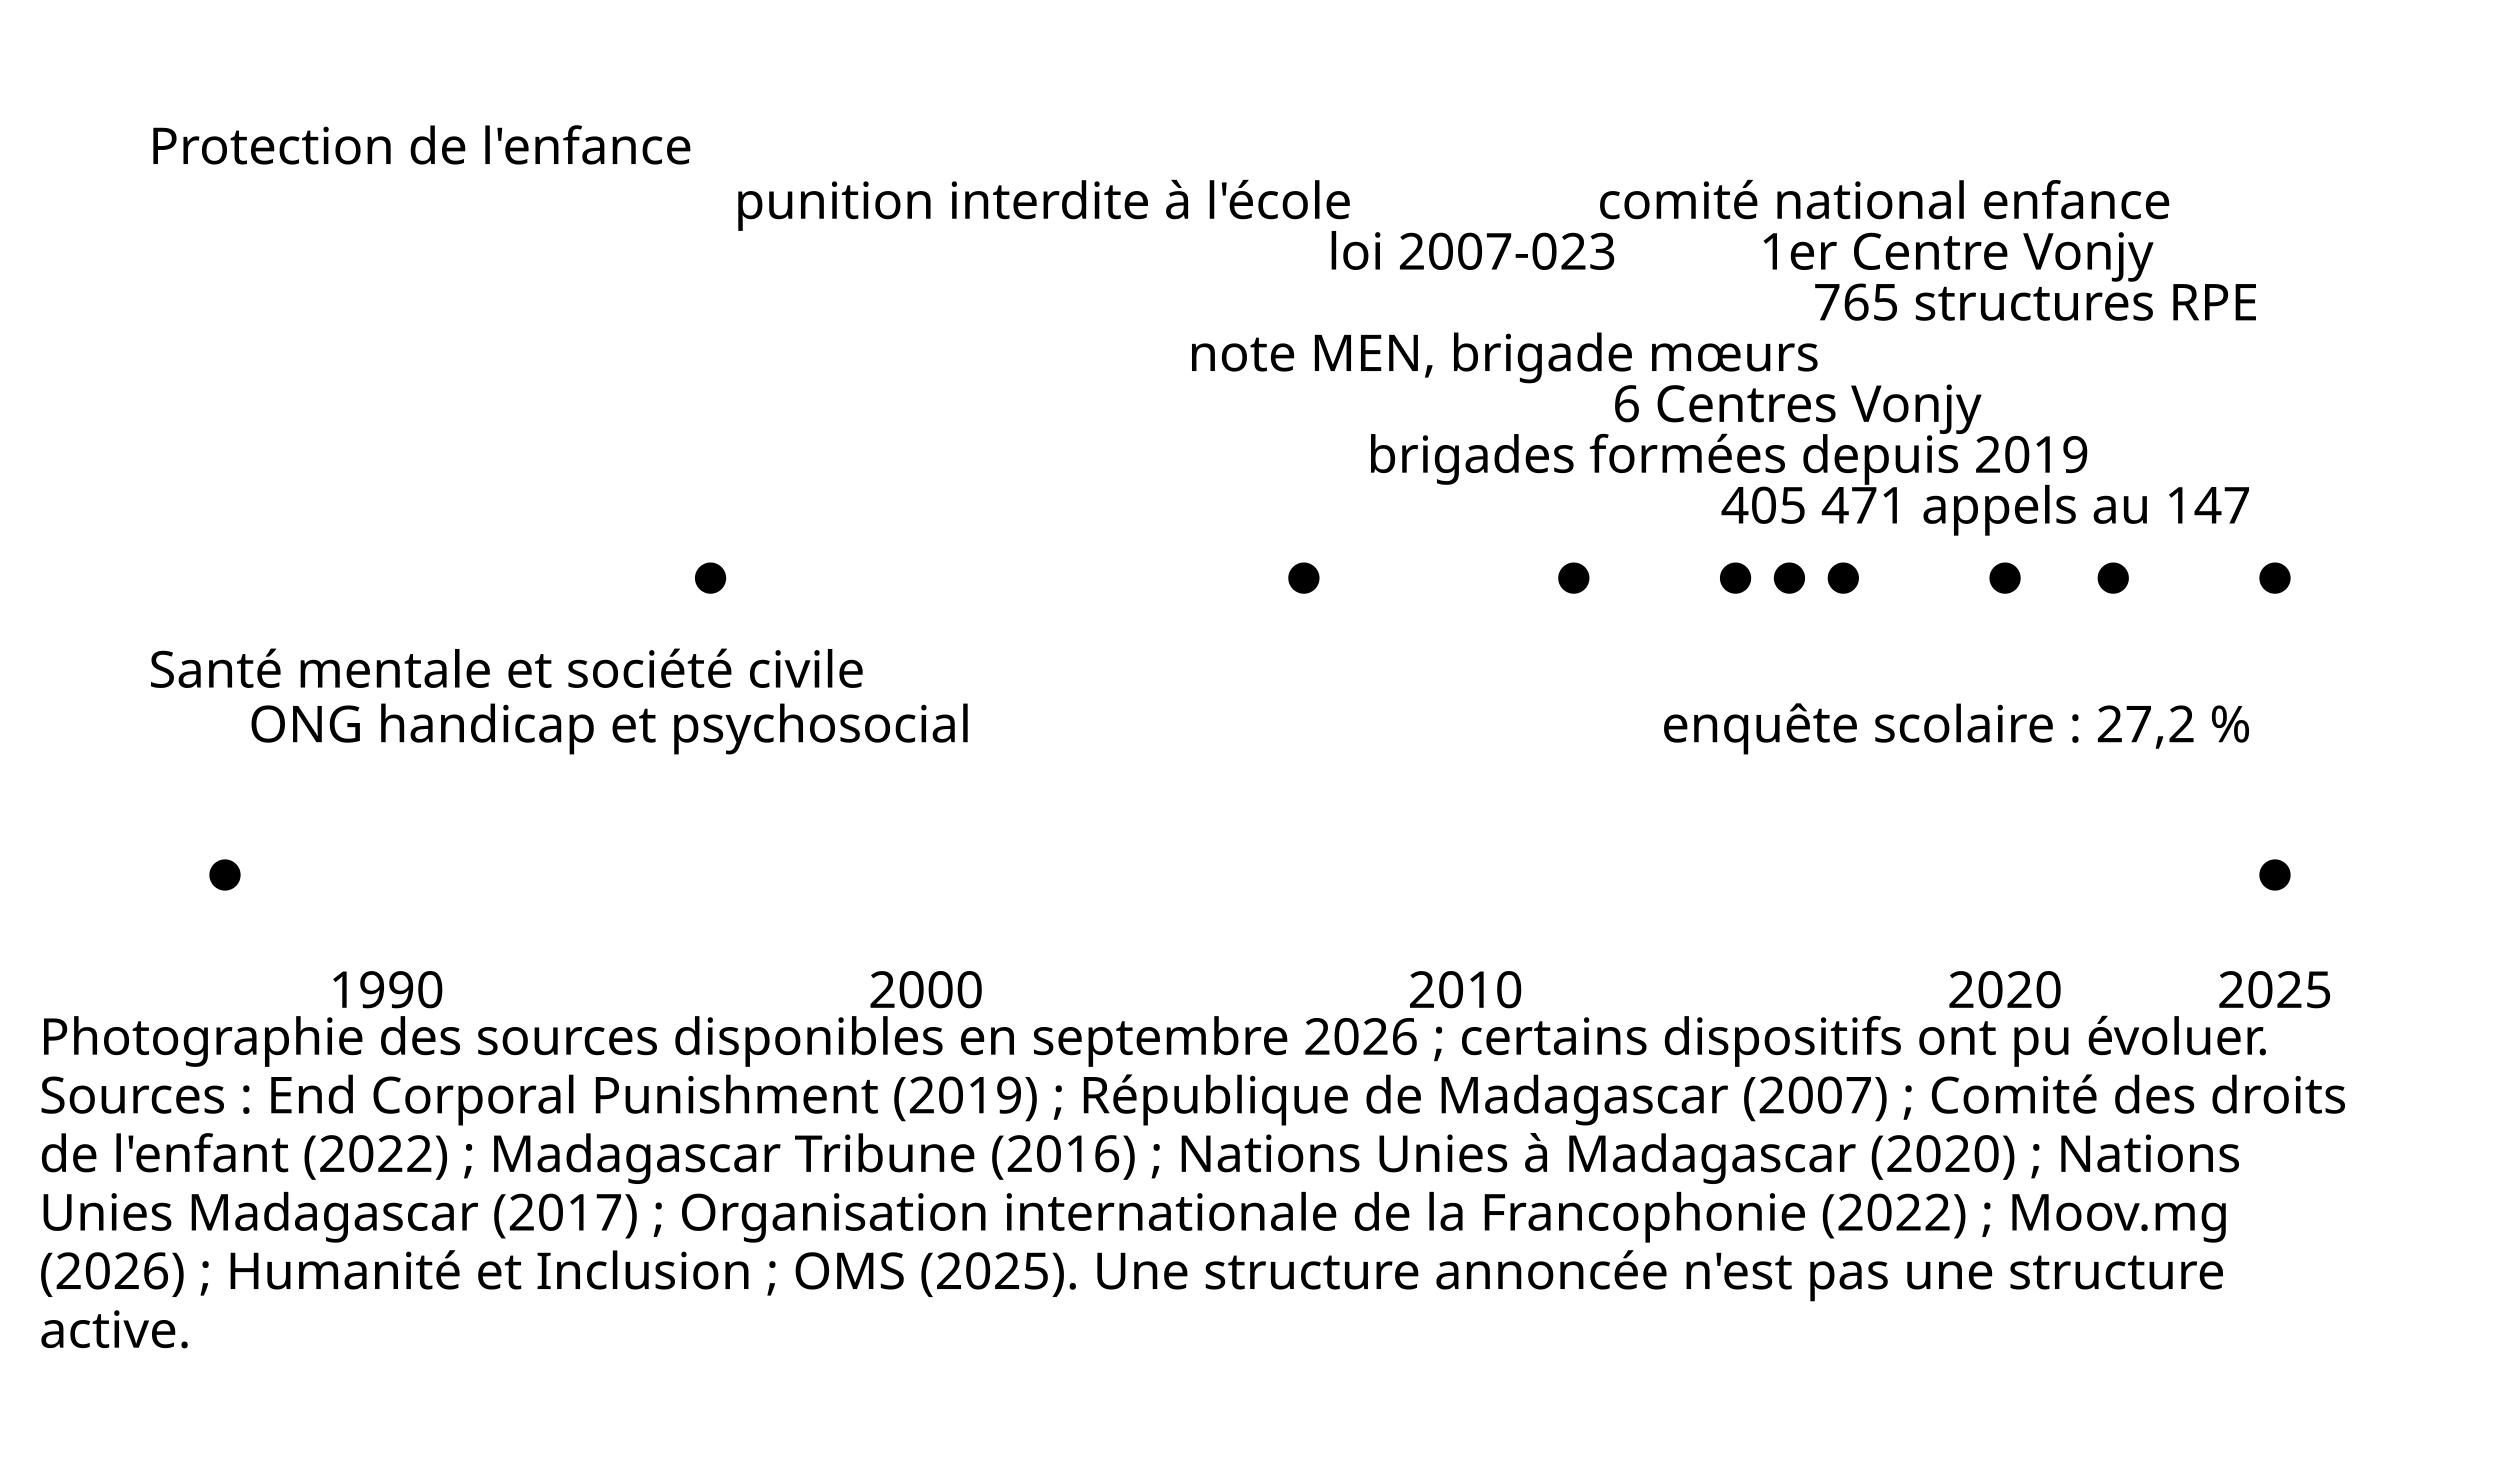
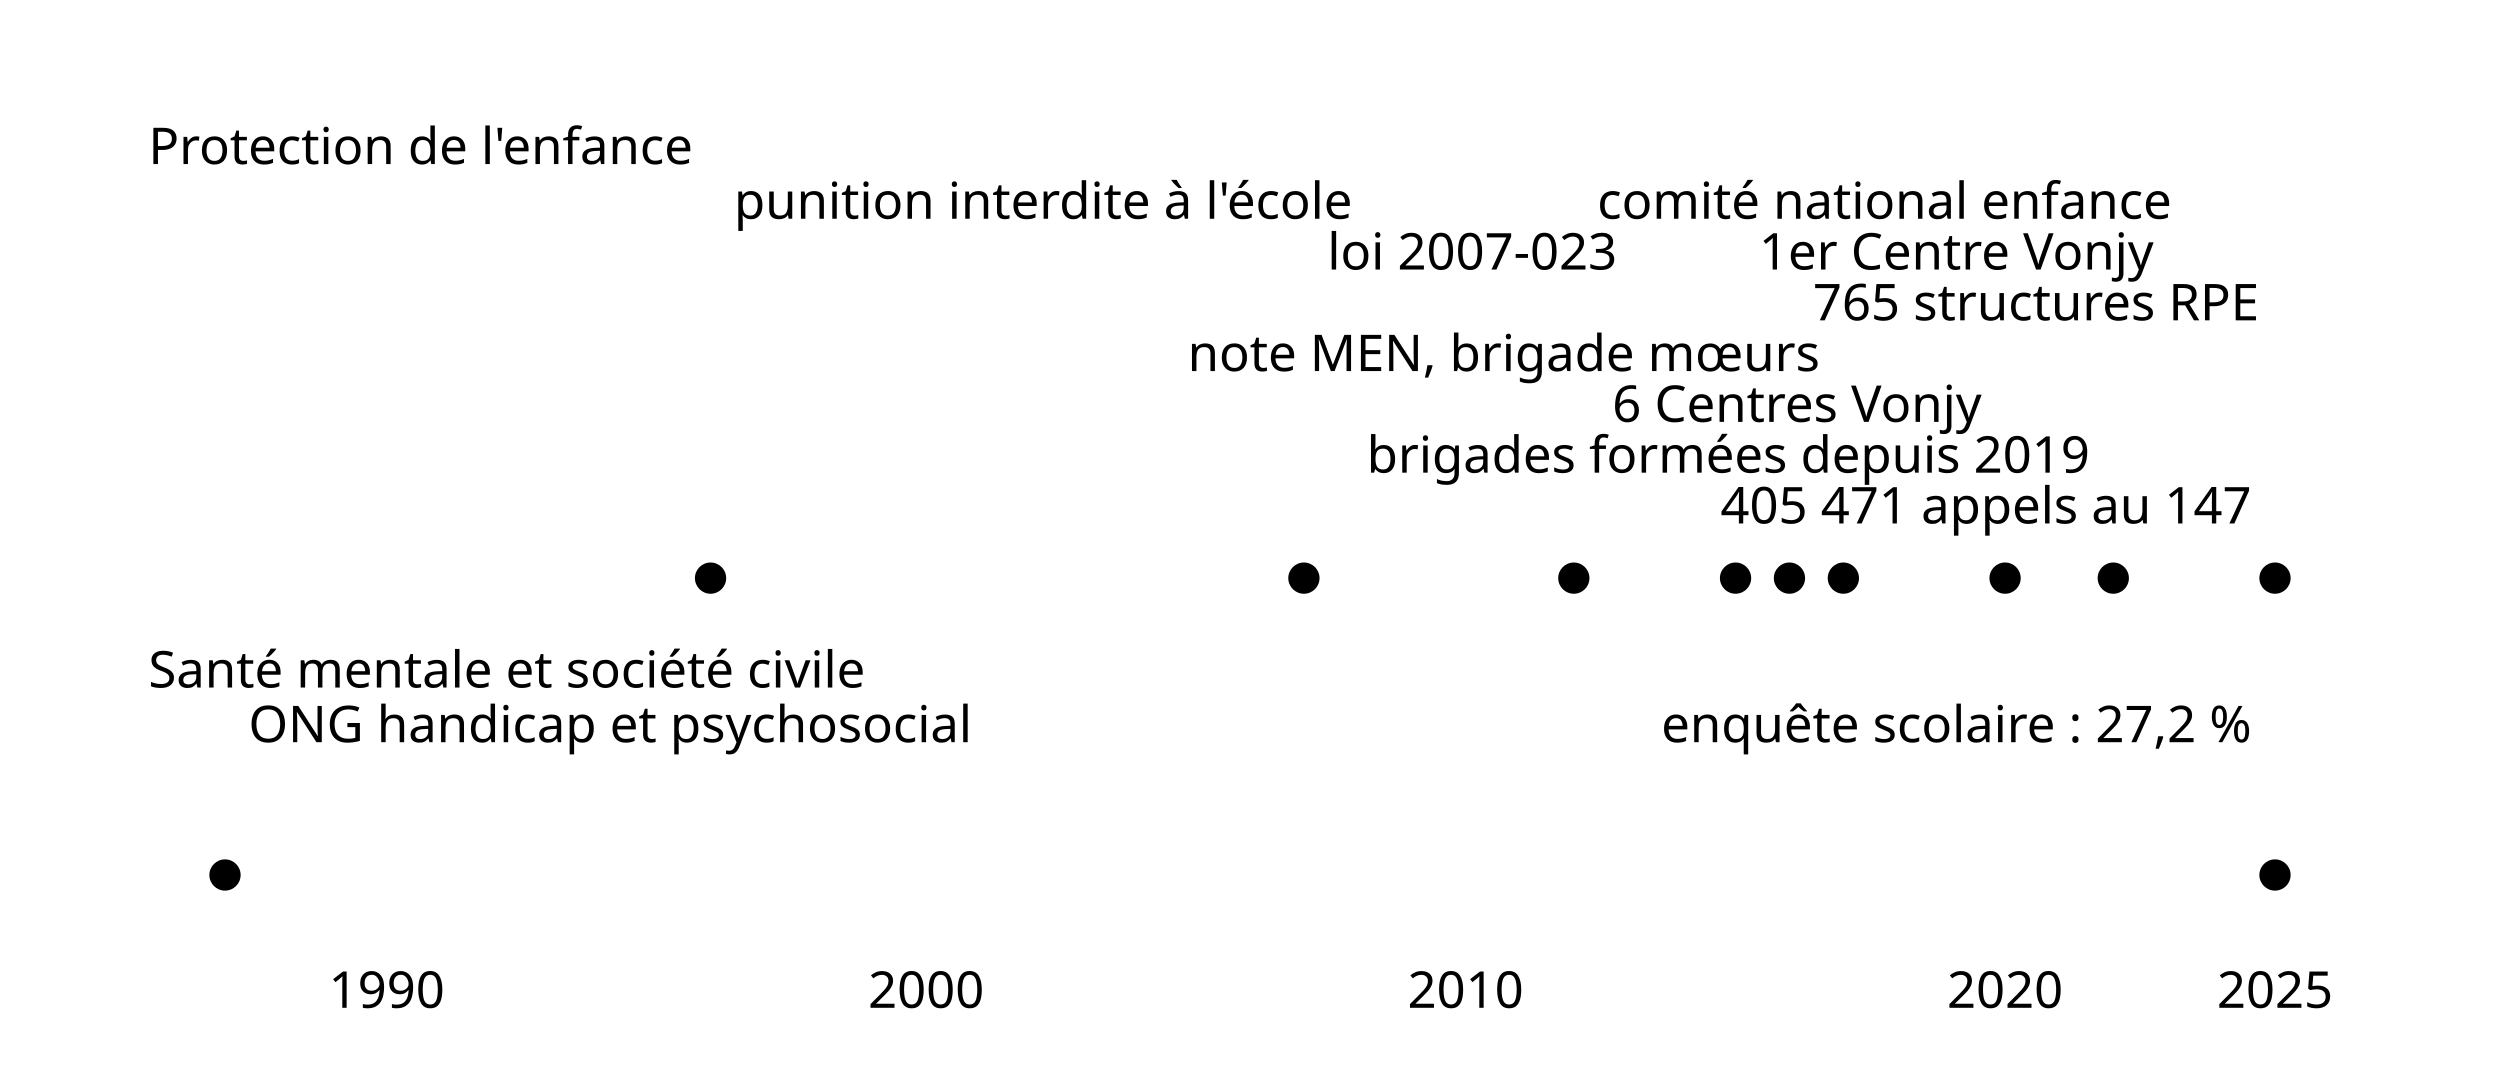
- <svg xmlns="http://www.w3.org/2000/svg" viewBox="0 0 640 376" role="img" aria-labelledby="frise-dispositifs-t frise-dispositifs-d" class="scroll" font-family="Public Sans, Segoe UI, system-ui, sans-serif" font-size="13">
+ <svg xmlns="http://www.w3.org/2000/svg" viewBox="0 0 640 274" role="img" aria-labelledby="frise-dispositifs-t frise-dispositifs-d" class="scroll" font-family="Public Sans, Segoe UI, system-ui, sans-serif" font-size="13">
  <text class="t-b" x="38" y="42">Protection de l'enfance</text>
  <circle class="dot-ink" cx="181.9" cy="148" r="4" />
  <line class="line-soft" x1="181.9" y1="59" x2="181.9" y2="144" />
  <text class="t-sm" x="187.9" y="56.0" text-anchor="start">punition interdite à l'école</text>
  <circle class="dot-ink" cx="333.8" cy="148" r="4" />
  <line class="line-soft" x1="333.8" y1="72" x2="333.8" y2="144" />
  <text class="t-sm" x="339.8" y="69.0" text-anchor="start">loi 2007-023</text>
  <circle class="dot-ink" cx="402.9" cy="148" r="4" />
  <line class="line-soft" x1="402.9" y1="59" x2="402.9" y2="144" />
  <text class="t-sm" x="408.9" y="56.0" text-anchor="start">comité national enfance</text>
  <circle class="dot-ink" cx="444.3" cy="148" r="4" />
  <line class="line-soft" x1="444.3" y1="72" x2="444.3" y2="144" />
  <text class="t-sm" x="450.3" y="69.0" text-anchor="start">1er Centre Vonjy</text>
  <circle class="dot-ink" cx="458.1" cy="148" r="4" />
  <line class="line-soft" x1="458.1" y1="85" x2="458.1" y2="144" />
  <text class="t-sm" x="464.1" y="82.0" text-anchor="start">765 structures RPE</text>
  <circle class="dot-ink" cx="471.9" cy="148" r="4" />
  <line class="line-soft" x1="471.9" y1="98" x2="471.9" y2="144" />
  <text class="t-sm" x="465.9" y="95.0" text-anchor="end">note MEN, brigade mœurs</text>
  <circle class="dot-ink" cx="513.3" cy="148" r="4" />
  <line class="line-soft" x1="513.3" y1="111" x2="513.3" y2="144" />
  <text class="t-sm" x="507.3" y="108.0" text-anchor="end">6 Centres Vonjy</text>
  <circle class="dot-ink" cx="541.0" cy="148" r="4" />
  <line class="line-soft" x1="541.0" y1="124" x2="541.0" y2="144" />
  <text class="t-sm" x="535.0" y="121.0" text-anchor="end">brigades formées depuis 2019</text>
  <circle class="dot-ink" cx="582.4" cy="148" r="4" />
  <line class="line-soft" x1="582.4" y1="137" x2="582.4" y2="144" />
  <text class="t-sm" x="576.4" y="134.0" text-anchor="end">405 471 appels au 147</text>
  <line class="line-soft" x1="30" y1="157" x2="610" y2="157" />
  <text class="t-b" x="38" y="176">Santé mentale et société civile</text>
  <circle class="dot-ink" cx="57.6" cy="224" r="4" />
  <line class="line-soft" x1="57.6" y1="193" x2="57.6" y2="220" />
  <text class="t-sm" x="63.6" y="190.0" text-anchor="start">ONG handicap et psychosocial</text>
  <circle class="dot-ink" cx="582.4" cy="224" r="4" />
  <line class="line-soft" x1="582.4" y1="193" x2="582.4" y2="220" />
  <text class="t-sm" x="576.4" y="190.0" text-anchor="end">enquête scolaire : 27,2 %</text>
  <line class="line" x1="30" y1="240" x2="610" y2="240" />
  <line class="line" x1="99.0" y1="236" x2="99.0" y2="244" />
  <text class="t-sm" x="99.0" y="258" text-anchor="middle">1990</text>
  <line class="line" x1="237.1" y1="236" x2="237.1" y2="244" />
  <text class="t-sm" x="237.1" y="258" text-anchor="middle">2000</text>
  <line class="line" x1="375.2" y1="236" x2="375.2" y2="244" />
  <text class="t-sm" x="375.2" y="258" text-anchor="middle">2010</text>
  <line class="line" x1="513.3" y1="236" x2="513.3" y2="244" />
  <text class="t-sm" x="513.3" y="258" text-anchor="middle">2020</text>
  <line class="line" x1="582.4" y1="236" x2="582.4" y2="244" />
  <text class="t-sm" x="582.4" y="258" text-anchor="middle">2025</text>
-   <text class="t-sm" x="10.0" y="270.0" text-anchor="start">Photographie des sources disponibles en septembre 2026 ; certains dispositifs ont pu évoluer.</text>
-   <text class="t-sm" x="10.0" y="285.0" text-anchor="start">Sources : End Corporal Punishment (2019) ; République de Madagascar (2007) ; Comité des droits</text>
-   <text class="t-sm" x="10.0" y="300.0" text-anchor="start">de l'enfant (2022) ; Madagascar Tribune (2016) ; Nations Unies à Madagascar (2020) ; Nations</text>
-   <text class="t-sm" x="10.0" y="315.0" text-anchor="start">Unies Madagascar (2017) ; Organisation internationale de la Francophonie (2022) ; Moov.mg</text>
-   <text class="t-sm" x="10.0" y="330.0" text-anchor="start">(2026) ; Humanité et Inclusion ; OMS (2025). Une structure annoncée n'est pas une structure</text>
-   <text class="t-sm" x="10.0" y="345.0" text-anchor="start">active.</text>
</svg>
